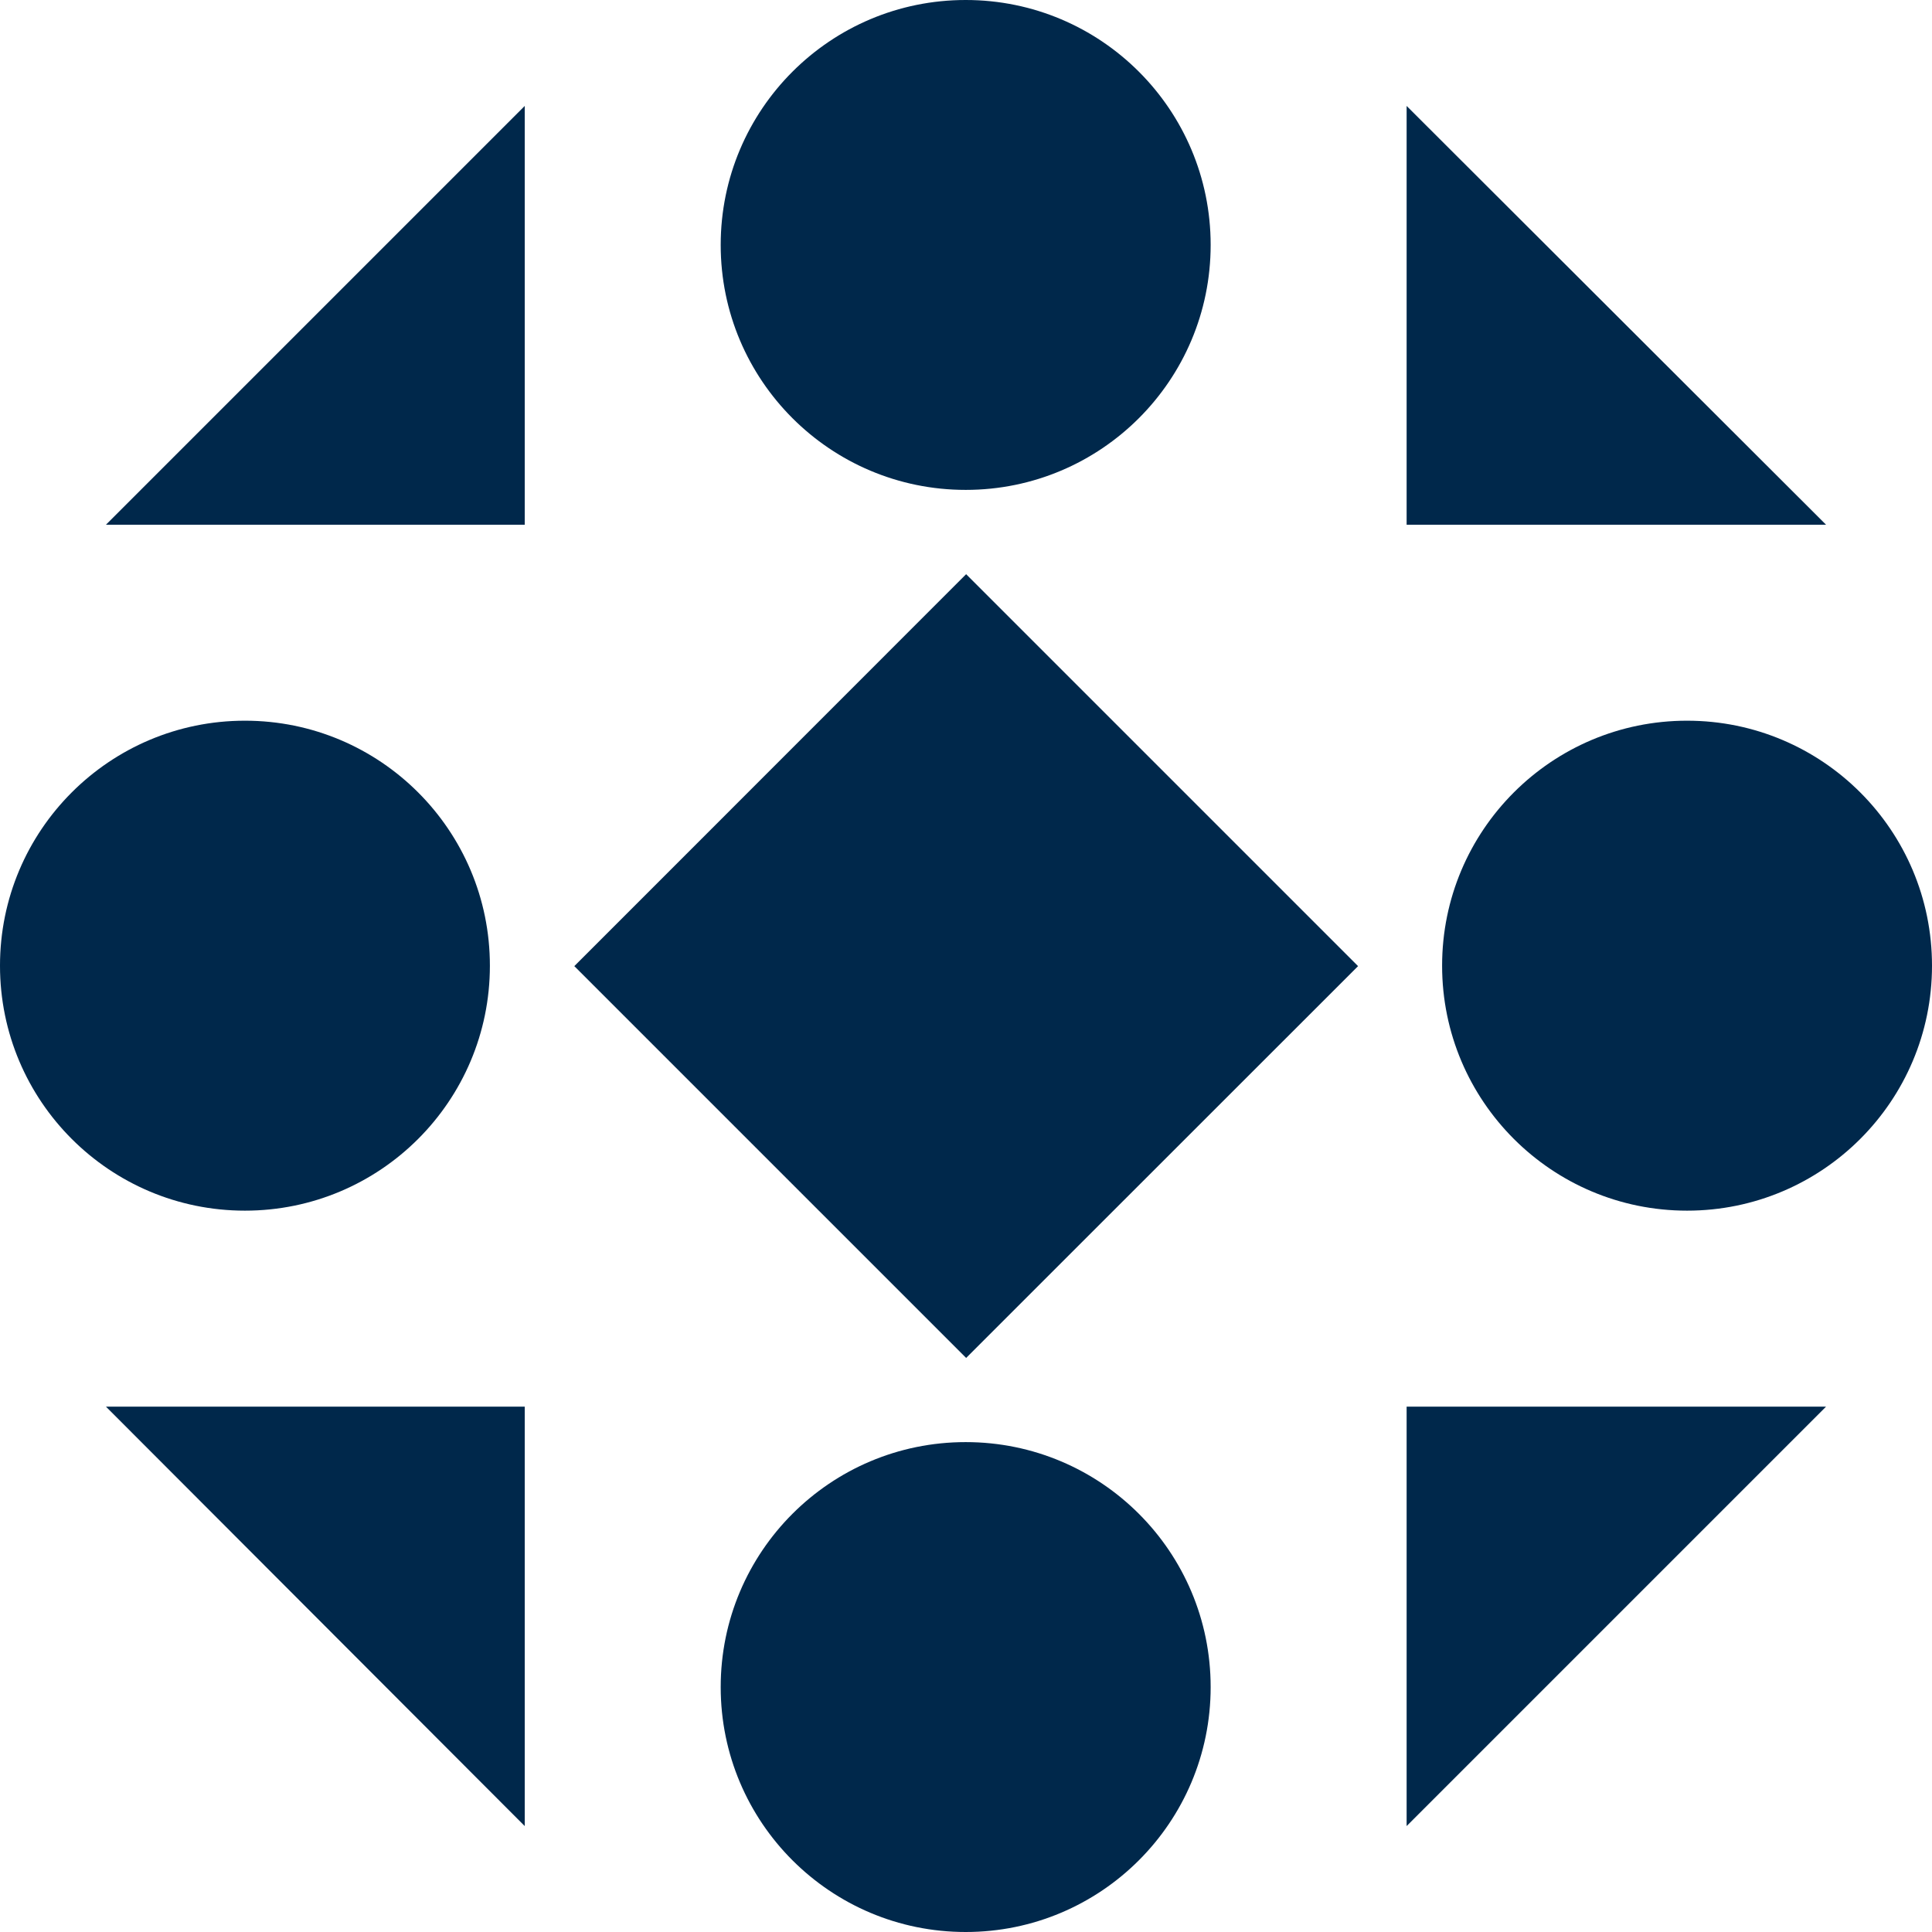
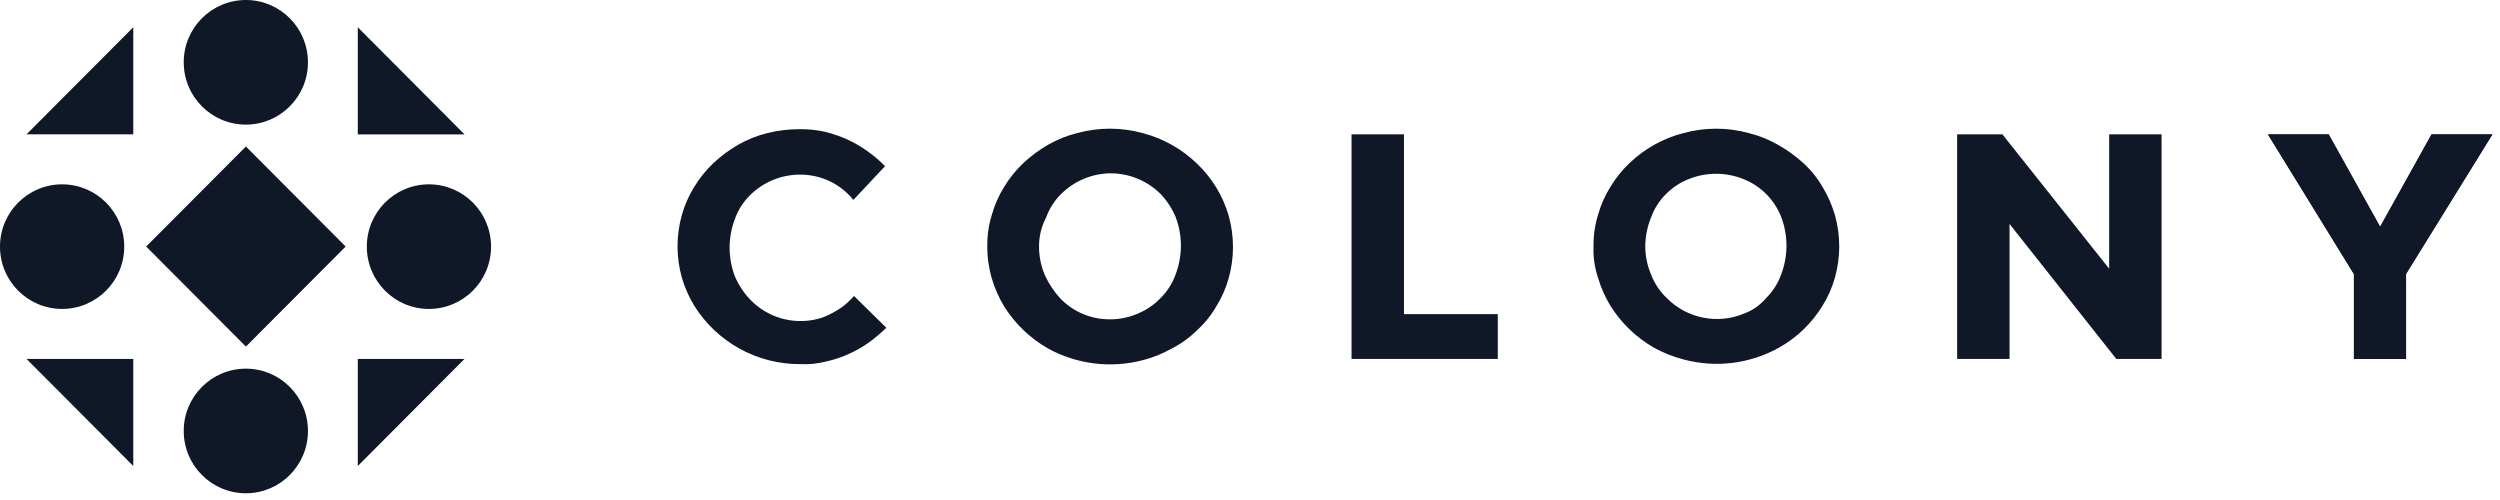
- <svg viewBox="0 0 30 30">
-   <path d="M 14.996 0 A 3.803 3.803 0 0 0 11.191 3.803 A 3.803 3.803 0 0 0 14.996 7.607 A 3.803 3.803 0 0 0 18.799 3.803 A 3.803 3.803 0 0 0 14.996 0 z M 8.148 1.645 L 1.645 8.148 L 8.148 8.148 L 8.148 1.645 z M 21.842 1.645 L 21.842 8.148 L 28.355 8.148 L 21.842 1.645 z M 15.002 8.916 L 8.918 15.002 L 15.002 21.086 L 21.088 15.002 L 15.002 8.916 z M 3.803 11.191 A 3.803 3.803 0 0 0 0 14.996 A 3.803 3.803 0 0 0 3.803 18.799 A 3.803 3.803 0 0 0 7.607 14.996 A 3.803 3.803 0 0 0 3.803 11.191 z M 26.197 11.191 A 3.803 3.803 0 0 0 22.393 14.996 A 3.803 3.803 0 0 0 26.197 18.799 A 3.803 3.803 0 0 0 30 14.996 A 3.803 3.803 0 0 0 26.197 11.191 z M 1.645 21.842 L 8.148 28.355 L 8.148 21.842 L 1.645 21.842 z M 21.842 21.842 L 21.842 28.355 L 28.355 21.842 L 21.842 21.842 z M 14.996 22.393 A 3.803 3.803 0 0 0 11.191 26.197 A 3.803 3.803 0 0 0 14.996 30 A 3.803 3.803 0 0 0 18.799 26.197 A 3.803 3.803 0 0 0 14.996 22.393 z " style="fill:#00284b;stroke-width:0.951" />
+ <svg xmlns="http://www.w3.org/2000/svg" width="130" height="26" fill="none">
+   <path d="M12.784 6.48c1.784 0 3.23-1.45 3.23-3.24 0-1.79-1.446-3.24-3.23-3.24a3.235 3.235 0 0 0-3.23 3.24c0 1.79 1.447 3.24 3.23 3.24zM12.784 25.65c1.784 0 3.23-1.45 3.23-3.24 0-1.79-1.446-3.24-3.23-3.24a3.235 3.235 0 0 0-3.23 3.24c0 1.79 1.447 3.24 3.23 3.24zM22.305 16.065c1.784 0 3.23-1.45 3.23-3.24 0-1.79-1.446-3.24-3.23-3.24a3.235 3.235 0 0 0-3.23 3.24c0 1.79 1.446 3.24 3.23 3.24zM3.23 16.065c1.783 0 3.23-1.45 3.23-3.24 0-1.79-1.447-3.24-3.23-3.24A3.235 3.235 0 0 0 0 12.825c0 1.79 1.446 3.24 3.23 3.24zM12.788 7.618 7.602 12.82l5.186 5.203 5.186-5.203-5.186-5.202zM18.605 6.986V1.417l5.55 5.57h-5.55zM6.93 6.986H1.379L6.93 1.417v5.57zM6.93 18.664v5.569l-5.551-5.57H6.93zM18.605 18.664h5.55l-5.55 5.569v-5.57zM46.09 17.044a9.24 9.24 0 0 1-.874.742 6.188 6.188 0 0 1-2.254 1.013 4.57 4.57 0 0 1-1.346.135 6.453 6.453 0 0 1-3.151-.8 6.477 6.477 0 0 1-2.366-2.238 6.16 6.16 0 0 1-.64-1.45 6.013 6.013 0 0 1 0-3.275c.144-.511.359-1 .64-1.45a5.87 5.87 0 0 1 1.009-1.25c.389-.363.818-.68 1.279-.945A5.927 5.927 0 0 1 39.9 6.92a6.957 6.957 0 0 1 1.683-.203c.44-.005.88.04 1.312.135.403.1.797.235 1.177.405.366.17.715.373 1.043.608.325.232.629.491.908.776l-1.648 1.755a3.493 3.493 0 0 0-1.245-.979 3.56 3.56 0 0 0-1.547-.337 3.695 3.695 0 0 0-2.59 1.08c-.346.342-.61.757-.775 1.215a4.201 4.201 0 0 0 0 3.004c.193.45.467.862.808 1.215a3.621 3.621 0 0 0 3.398 1.012c.258-.054.507-.145.74-.27.236-.115.46-.25.673-.405.206-.162.398-.343.572-.54l1.682 1.654zM51.34 12.791a5.243 5.243 0 0 1 .235-1.62c.143-.511.358-1 .639-1.45a5.87 5.87 0 0 1 1.01-1.25 6.96 6.96 0 0 1 1.278-.945 5.928 5.928 0 0 1 1.514-.607 6.45 6.45 0 0 1 3.398 0 6.387 6.387 0 0 1 2.826 1.586 6.058 6.058 0 0 1 1.648 2.7 6.013 6.013 0 0 1 0 3.274 5.6 5.6 0 0 1-.64 1.451 5.14 5.14 0 0 1-1.008 1.249 5.2 5.2 0 0 1-1.313.945 5.926 5.926 0 0 1-1.513.608 6.71 6.71 0 0 1-4.912-.608 6.488 6.488 0 0 1-2.288-2.194 6.152 6.152 0 0 1-.64-1.451 5.836 5.836 0 0 1-.235-1.688zm2.69.034c0 .51.103 1.016.303 1.485.206.444.478.854.808 1.215a3.555 3.555 0 0 0 2.59 1.08c.498 0 .991-.103 1.447-.303a3.505 3.505 0 0 0 1.178-.81c.345-.343.609-.758.773-1.216.37-.966.37-2.037 0-3.003a3.987 3.987 0 0 0-.773-1.181 3.695 3.695 0 0 0-2.59-1.08 3.695 3.695 0 0 0-2.591 1.08c-.345.341-.61.757-.774 1.214a3.16 3.16 0 0 0-.37 1.52zM70.281 6.986h2.725v9.35h4.879v2.328H70.28V6.986zM82.862 12.791a5.246 5.246 0 0 1 .236-1.62 5.6 5.6 0 0 1 .64-1.45 5.87 5.87 0 0 1 1.008-1.25A6.333 6.333 0 0 1 87.54 6.92a6.45 6.45 0 0 1 3.398 0c.53.132 1.04.336 1.514.607a7.2 7.2 0 0 1 1.312.945c.4.361.74.782 1.009 1.25.275.453.49.941.64 1.45a6.012 6.012 0 0 1 0 3.274c-.144.512-.36 1-.64 1.451a6.209 6.209 0 0 1-2.288 2.194 6.643 6.643 0 0 1-4.912.608 6.722 6.722 0 0 1-1.547-.608 6.49 6.49 0 0 1-2.288-2.194 6.155 6.155 0 0 1-.64-1.45 4.582 4.582 0 0 1-.235-1.655zm2.692 0c0 .511.102 1.016.303 1.486.176.46.452.874.807 1.215a3.67 3.67 0 0 0 4.037.81 2.739 2.739 0 0 0 1.144-.81c.345-.343.61-.758.774-1.216.37-.966.37-2.037 0-3.003a3.491 3.491 0 0 0-1.951-1.958 3.81 3.81 0 0 0-2.86 0 3.411 3.411 0 0 0-1.178.777c-.345.341-.609.757-.773 1.214a4.038 4.038 0 0 0-.303 1.486zM112.402 18.664h-2.355l-5.551-7.02v7.02h-2.725V6.986h2.355l5.551 6.987V6.986h2.725v11.678zM129.607 6.986l-4.492 7.257v4.42h-2.711V14.25l-4.471-7.263h3.159l2.661 4.783h.027l2.661-4.783h3.166z" fill="#101828" />
+   <path d="m129.607 6.986-4.492 7.257v4.42h-2.711V14.25l-4.471-7.263h3.159l2.661 4.783h.027l2.661-4.783h3.166z" fill="#101828" />
</svg>
